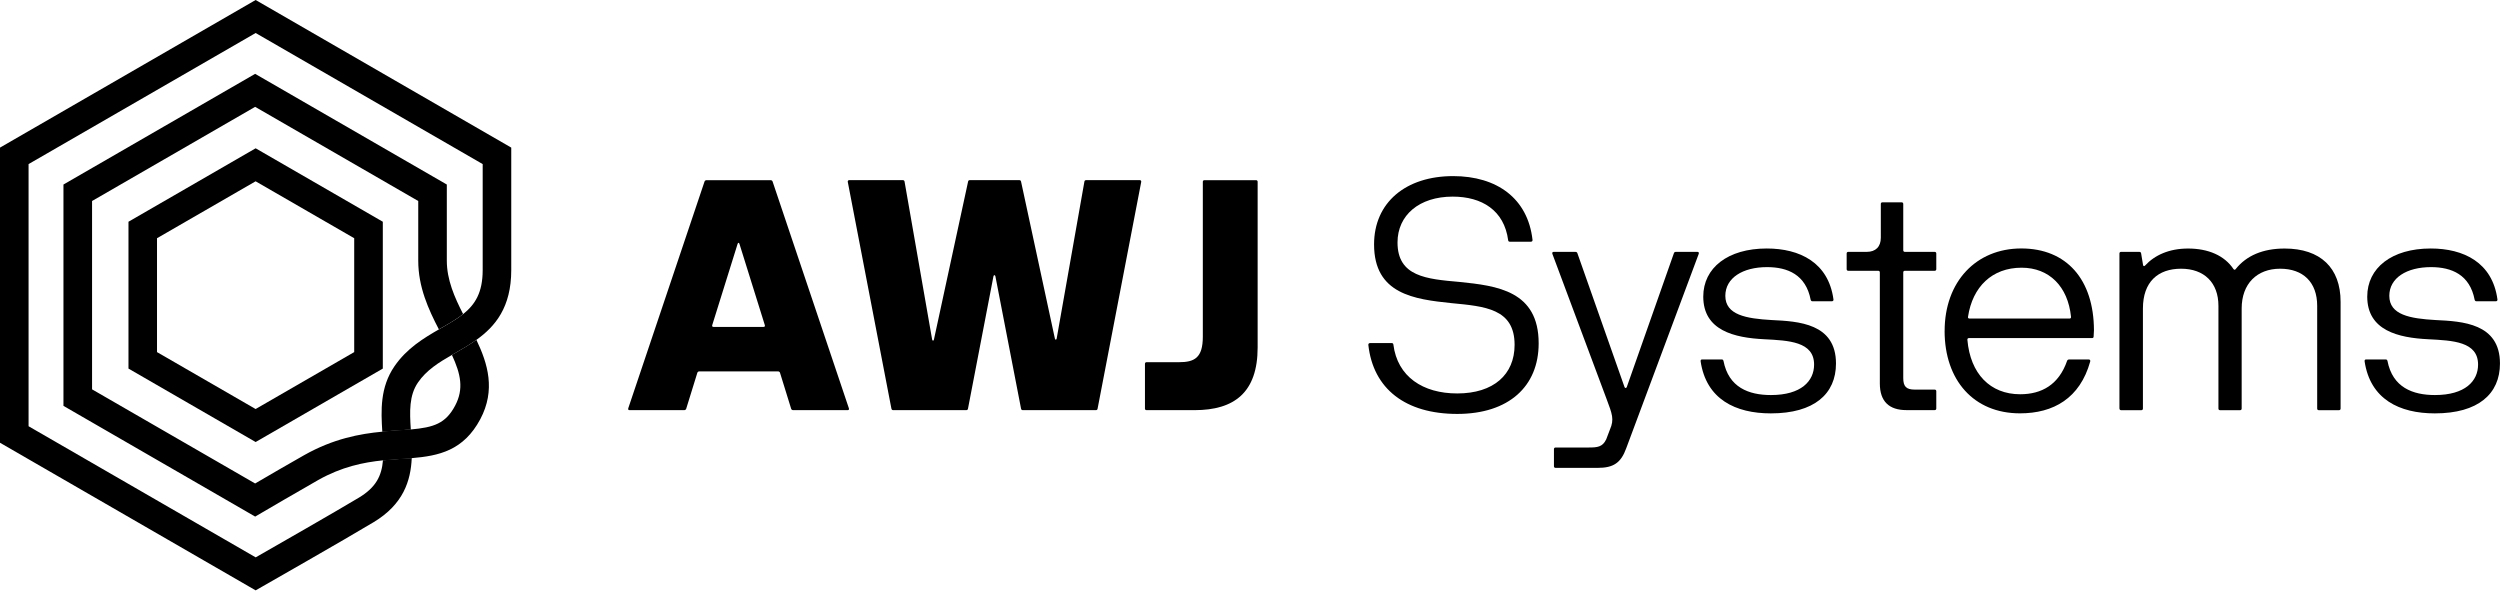
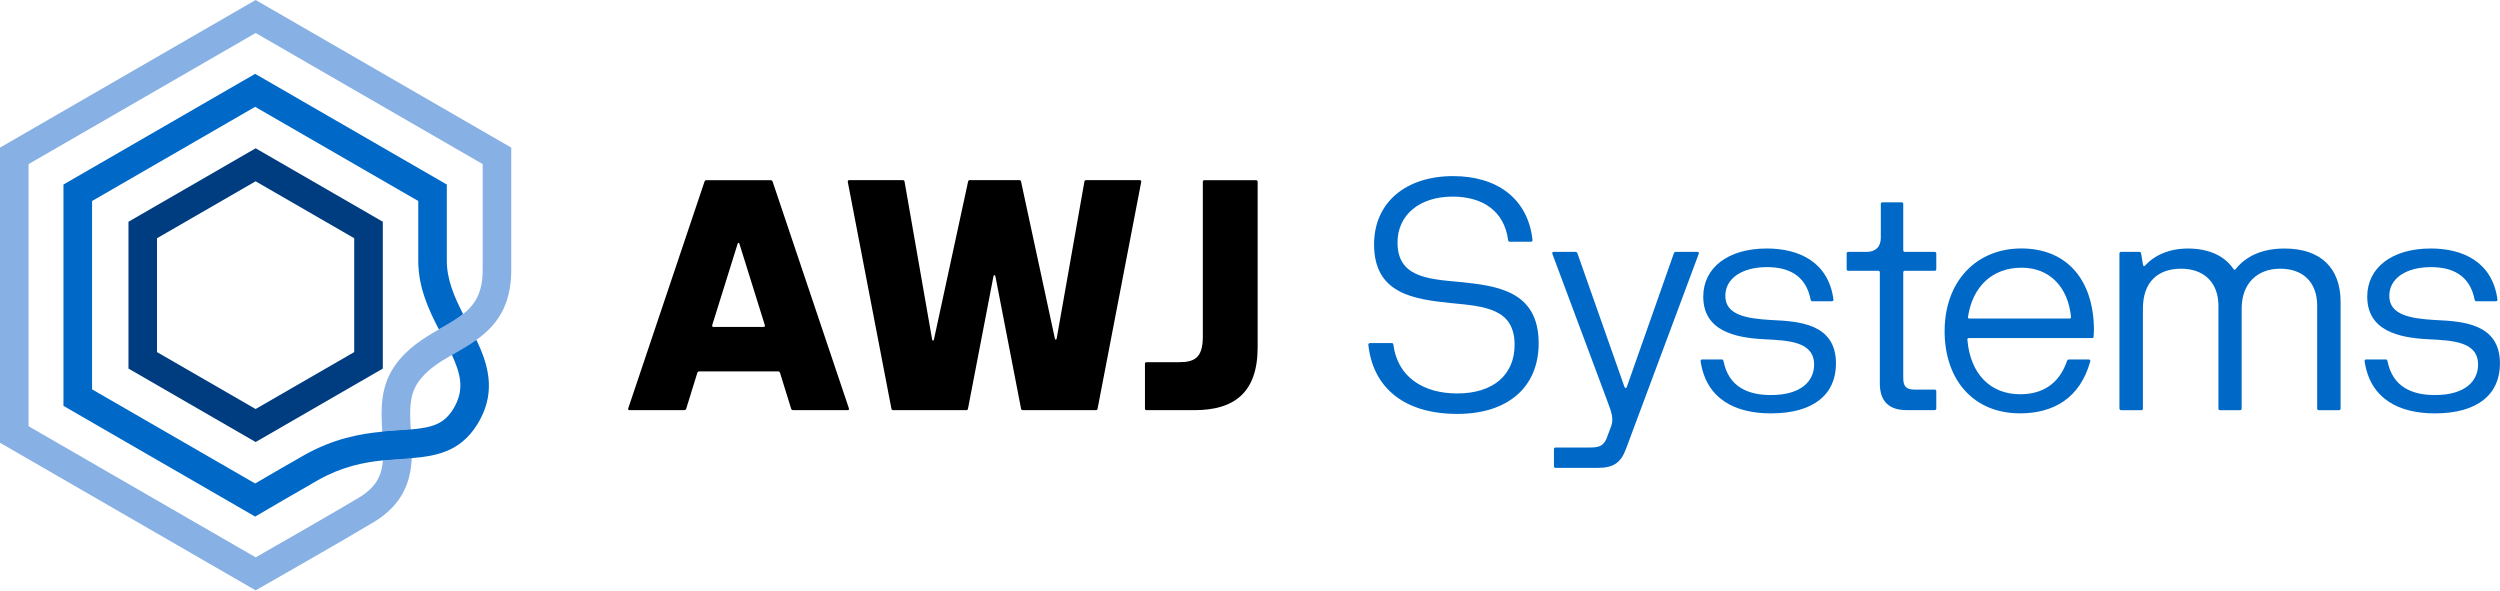
<svg xmlns="http://www.w3.org/2000/svg" id="Layer_2" data-name="Layer 2" viewBox="0 0 688.65 162.61">
  <defs>
-     
+     <style>
+       .cls-1 { fill: #87b0e4; }
+       .cls-2 { fill: #0069c8; }
+       .cls-3 { fill: #003c80; }
+       .cls-4 { fill: #003c80; }
+     </style>
  </defs>
  <g id="Layer_1-2" data-name="Layer 1">
    <g>
      <g>
        <path d="M173.05,112.49l21.03-62.51c.09-.22.31-.35.53-.35h17.67c.22,0,.44.13.53.35l21.03,62.51c.09.31-.04.49-.35.49h-15.02c-.22,0-.44-.13-.53-.35l-3.09-9.98c-.09-.22-.31-.35-.53-.35h-21.69c-.22,0-.44.13-.53.35l-3.09,9.98c-.09.22-.31.35-.53.35h-15.07c-.31,0-.44-.18-.35-.49ZM196.55,90.05h13.78c.31,0,.44-.18.35-.49l-6.98-22.35c-.13-.44-.4-.44-.53,0l-6.98,22.35c-.09.31.04.49.35.49Z" />
        <path d="M245.55,112.58l-12.02-62.47c-.04-.27.09-.49.4-.49h14.75c.27,0,.44.13.49.4l7.6,43.52c.09.4.4.4.49,0l9.41-43.52c.04-.27.22-.4.49-.4h13.61c.26,0,.44.13.49.4l9.32,43.25c.09.4.4.4.49,0l7.64-43.25c.04-.27.22-.4.49-.4h14.76c.31,0,.44.22.4.49l-12.02,62.47c-.04.27-.22.4-.49.4h-20.1c-.26,0-.44-.13-.49-.4l-7.07-36.49c-.09-.4-.44-.4-.53,0l-7.02,36.49c-.04.27-.22.4-.49.4h-20.1c-.26,0-.44-.13-.49-.4Z" />
        <path d="M315.39,112.54v-12.33c0-.27.18-.44.44-.44h8.92c4.28,0,6.58-1.19,6.58-7.02v-42.68c0-.27.18-.44.44-.44h14.22c.27,0,.44.18.44.44v45.64c0,12.41-6.45,17.27-17.36,17.27h-13.25c-.27,0-.44-.18-.44-.44Z" />
        <path class="cls-2" d="M376.93,95c-.04-.31.18-.49.44-.49h6.01c.26,0,.4.13.44.4,1.11,8.88,8.17,13.47,17.58,13.47,10.03,0,15.81-5.21,15.81-13.39,0-9.98-8.17-10.6-17.41-11.49-10.21-1.06-21.3-2.47-21.3-16.17,0-11.57,8.75-18.82,21.78-18.82,12.06,0,20.59,6.14,21.87,17.58.04.31-.18.49-.44.49h-5.83c-.27,0-.4-.13-.44-.4-1.1-8.26-7.25-12.02-15.28-12.02-9.23,0-15.2,5.12-15.2,12.63,0,9.41,8,10.07,17.05,10.87,10.43,1.06,21.83,2.47,21.83,16.92,0,11.84-8.22,19.44-22.44,19.44s-23.15-6.89-24.48-19.04Z" />
        <path class="cls-2" d="M428.05,128.44v-4.73c0-.27.18-.44.44-.44h9.1c2.43,0,3.84-.13,4.86-2.25l1.02-2.69c1.24-2.83.62-4.29-.93-8.44l-14.93-39.98c-.09-.31.04-.53.35-.53h6.01c.22,0,.44.09.53.35l12.99,36.89c.13.35.49.35.62,0l12.99-36.89c.09-.27.31-.35.53-.35h5.96c.31,0,.44.22.35.53l-19.97,53.54c-1.46,4.06-3.53,5.43-7.86,5.43h-11.62c-.27,0-.44-.18-.44-.44Z" />
        <path class="cls-2" d="M468.47,99.5c-.09-.31.13-.49.4-.49h5.39c.27,0,.4.13.49.4,1.41,7.33,6.98,9.41,13.08,9.41,8.31,0,11.88-3.84,11.88-8.39,0-6.36-7.02-6.63-13.7-6.98-8.26-.4-16.83-2.39-16.83-11.75,0-7.91,6.76-13.25,17.49-13.25,9.06,0,17.01,3.84,18.38,14.05.04.31-.18.49-.44.49h-5.35c-.27,0-.4-.13-.49-.4-1.33-6.94-6.36-9.01-12.02-9.01-6.67,0-11.49,2.96-11.49,7.91,0,5.26,5.74,6.27,12.77,6.67,7.29.35,17.71.88,17.71,11.97,0,8.39-6.01,13.74-17.94,13.74-9.76,0-17.8-3.89-19.35-14.36Z" />
        <path class="cls-2" d="M517.82,105.65v-30.62c0-.27-.18-.44-.44-.44h-8.26c-.27,0-.44-.18-.44-.44v-4.33c0-.27.18-.44.44-.44h5.08c2.47,0,3.89-1.41,3.89-3.89v-9.32c0-.27.18-.44.44-.44h5.3c.26,0,.44.18.44.44v12.77c0,.27.18.44.44.44h8.22c.27,0,.44.18.44.44v4.33c0,.27-.18.44-.44.44h-8.22c-.27,0-.44.18-.44.44v29.11c0,2.34.84,3.18,3.18,3.18h5.48c.27,0,.44.18.44.44v4.77c0,.27-.18.44-.44.44h-7.78c-4.77,0-7.33-2.39-7.33-7.33Z" />
        <path class="cls-2" d="M535.67,91.15c0-13.56,8.66-22.71,21.12-22.71s19.97,8.53,20.01,22.53l-.09,1.72c0,.31-.18.44-.44.44h-33.93c-.26,0-.44.18-.4.49.8,9.32,6.27,14.98,14.53,14.98,5.92,0,10.65-2.61,12.94-9.23.09-.22.31-.35.53-.35h5.43c.31,0,.49.22.4.57-2.83,10.12-10.12,14.27-19.35,14.27-12.72,0-20.76-9.1-20.76-22.71ZM542.51,87.75h27.57c.27,0,.44-.18.4-.49-.84-8.35-6.01-13.52-13.61-13.52-8.13,0-13.52,5.26-14.76,13.52-.09.31.13.49.4.49Z" />
        <path class="cls-2" d="M583.82,112.54v-42.72c0-.27.18-.44.44-.44h5.04c.27,0,.44.13.49.4l.53,3.18c.04.35.31.49.57.18,2.65-2.87,6.63-4.68,11.84-4.68,5.57,0,10.03,1.94,12.5,5.65.22.27.44.27.62,0,2.96-3.71,7.51-5.65,13.47-5.65,9.85,0,15.42,5.3,15.42,14.67v29.42c0,.27-.18.44-.44.44h-5.57c-.27,0-.44-.18-.44-.44v-28.32c0-6.45-3.84-10.21-10.2-10.21s-10.6,4.11-10.6,10.96v27.57c0,.27-.18.44-.44.44h-5.52c-.27,0-.44-.18-.44-.44v-28.32c0-6.36-3.93-10.21-10.29-10.21s-10.51,3.62-10.51,10.96v27.57c0,.27-.18.44-.44.44h-5.57c-.27,0-.44-.18-.44-.44Z" />
        <path class="cls-2" d="M651.37,99.5c-.09-.31.13-.49.4-.49h5.39c.27,0,.4.13.49.4,1.41,7.33,6.98,9.41,13.08,9.41,8.31,0,11.88-3.84,11.88-8.39,0-6.36-7.02-6.63-13.7-6.98-8.26-.4-16.83-2.39-16.83-11.75,0-7.91,6.76-13.25,17.49-13.25,9.06,0,17.01,3.84,18.38,14.05.04.31-.18.49-.44.49h-5.35c-.27,0-.4-.13-.49-.4-1.33-6.94-6.36-9.01-12.02-9.01-6.67,0-11.49,2.96-11.49,7.91,0,5.26,5.74,6.27,12.77,6.67,7.29.35,17.71.88,17.71,11.97,0,8.39-6.01,13.74-17.94,13.74-9.76,0-17.8-3.89-19.35-14.36Z" />
      </g>
      <g>
        <path class="cls-3" d="M70.42,121.76l-35.03-20.23v-40.45l35.03-20.23,35.03,20.23v40.45l-35.03,20.23ZM43.25,96.99l27.16,15.68,27.16-15.68v-31.37l-27.16-15.68-27.16,15.68v31.37Z" />
        <path class="cls-4" d="M113.21,119.03c-.02-.24-.03-.49-.05-.73-.98.09-2.05.17-3.2.24-1.48.1-3.03.2-4.65.37,0,.21.02.43.04.63.18,2.76.3,5.15.13,7.26,1.73-.17,3.41-.29,5.03-.4.98-.06,1.94-.13,2.9-.21.11-2.46-.05-4.89-.2-7.16Z" />
        <path class="cls-1" d="M140.83,40.66v33.74c0,10.23-4.39,15.5-9.59,19.21-1.9,1.36-3.9,2.52-5.84,3.63-.31.17-.61.35-.92.53-3.64,2.1-7.02,4.2-9.33,7.57-2.48,3.62-2.31,7.96-1.99,12.96-.98.09-2.05.17-3.2.24-1.48.1-3.03.2-4.65.37-.37-5.75-.65-12.19,3.35-18.02,3.37-4.92,8.04-7.73,12.25-10.16.2-.11.39-.22.57-.33,2.3-1.32,4.38-2.51,6.11-3.89,3.3-2.64,5.37-5.94,5.37-12.11v-29.2L70.42,9.09,7.87,45.2v72.21l62.56,36.12c5.67-3.24,22.06-12.62,28.42-16.44,4.71-2.83,6.28-5.99,6.64-10.29,1.73-.17,3.41-.29,5.03-.4.98-.06,1.94-.13,2.9-.21-.28,6.21-2.28,12.71-10.5,17.65-7.78,4.68-30.31,17.53-30.54,17.66l-1.96,1.12L0,121.96V40.66L70.42,0l70.41,40.66Z" />
        <path class="cls-2" d="M131.24,93.6c-1.9,1.36-3.9,2.52-5.84,3.63-.31.17-.61.35-.92.53,2.45,5.28,3.32,9.39.89,13.98-2.63,4.95-5.89,5.99-12.21,6.56-.98.09-2.05.17-3.2.24-1.48.1-3.03.2-4.65.37-6.2.59-13.45,1.92-21.51,6.46-3.47,1.95-10.19,5.86-13.52,7.81l-44.92-25.93v-51.88l44.92-25.94,44.93,25.94v16.44c0,7.27,2.83,13.44,5.68,18.92.2-.11.39-.22.57-.33,2.3-1.32,4.38-2.51,6.11-3.89-2.38-4.64-4.49-9.45-4.49-14.7v-20.98l-52.8-30.49-52.8,30.49v60.97l52.81,30.5,1.98-1.16c.1-.06,10.73-6.28,15.38-8.91,6.52-3.67,12.43-4.86,17.81-5.42,1.73-.17,3.41-.29,5.03-.4.98-.06,1.94-.13,2.9-.21,7.44-.62,14.29-2.05,18.92-10.75,4.26-8.03,2.06-15.27-1.08-21.83Z" />
      </g>
    </g>
  </g>
</svg>
